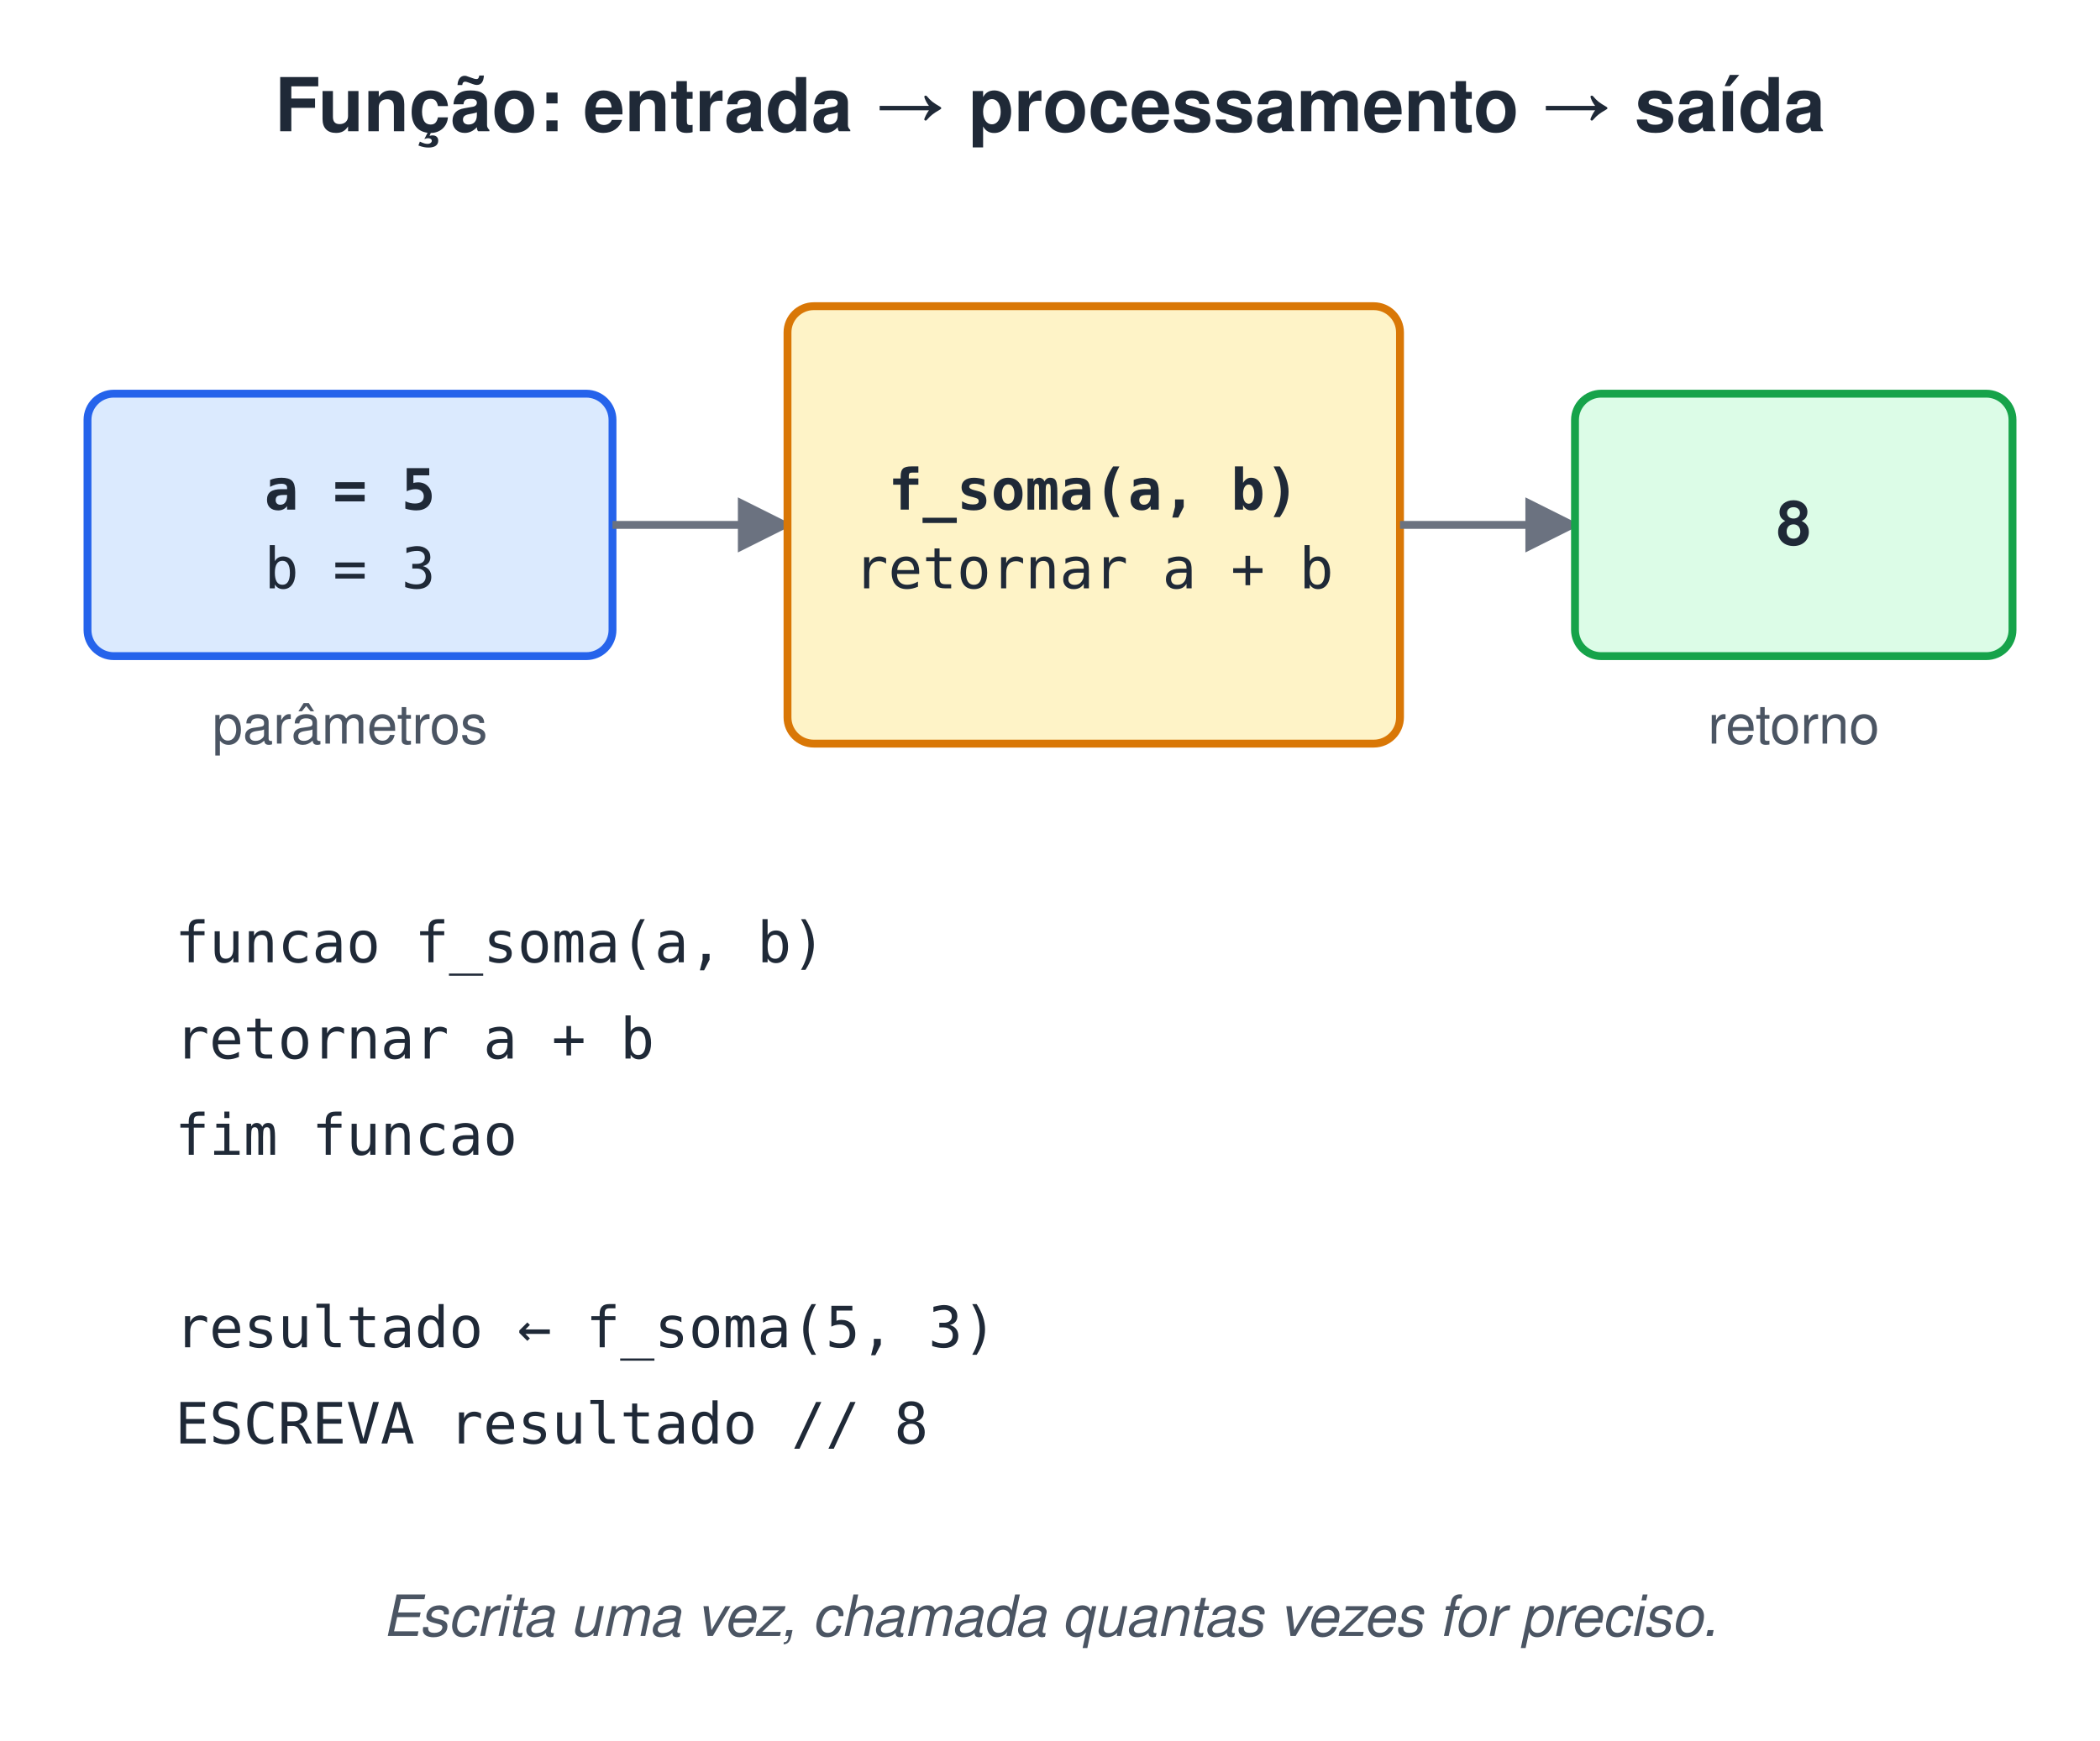
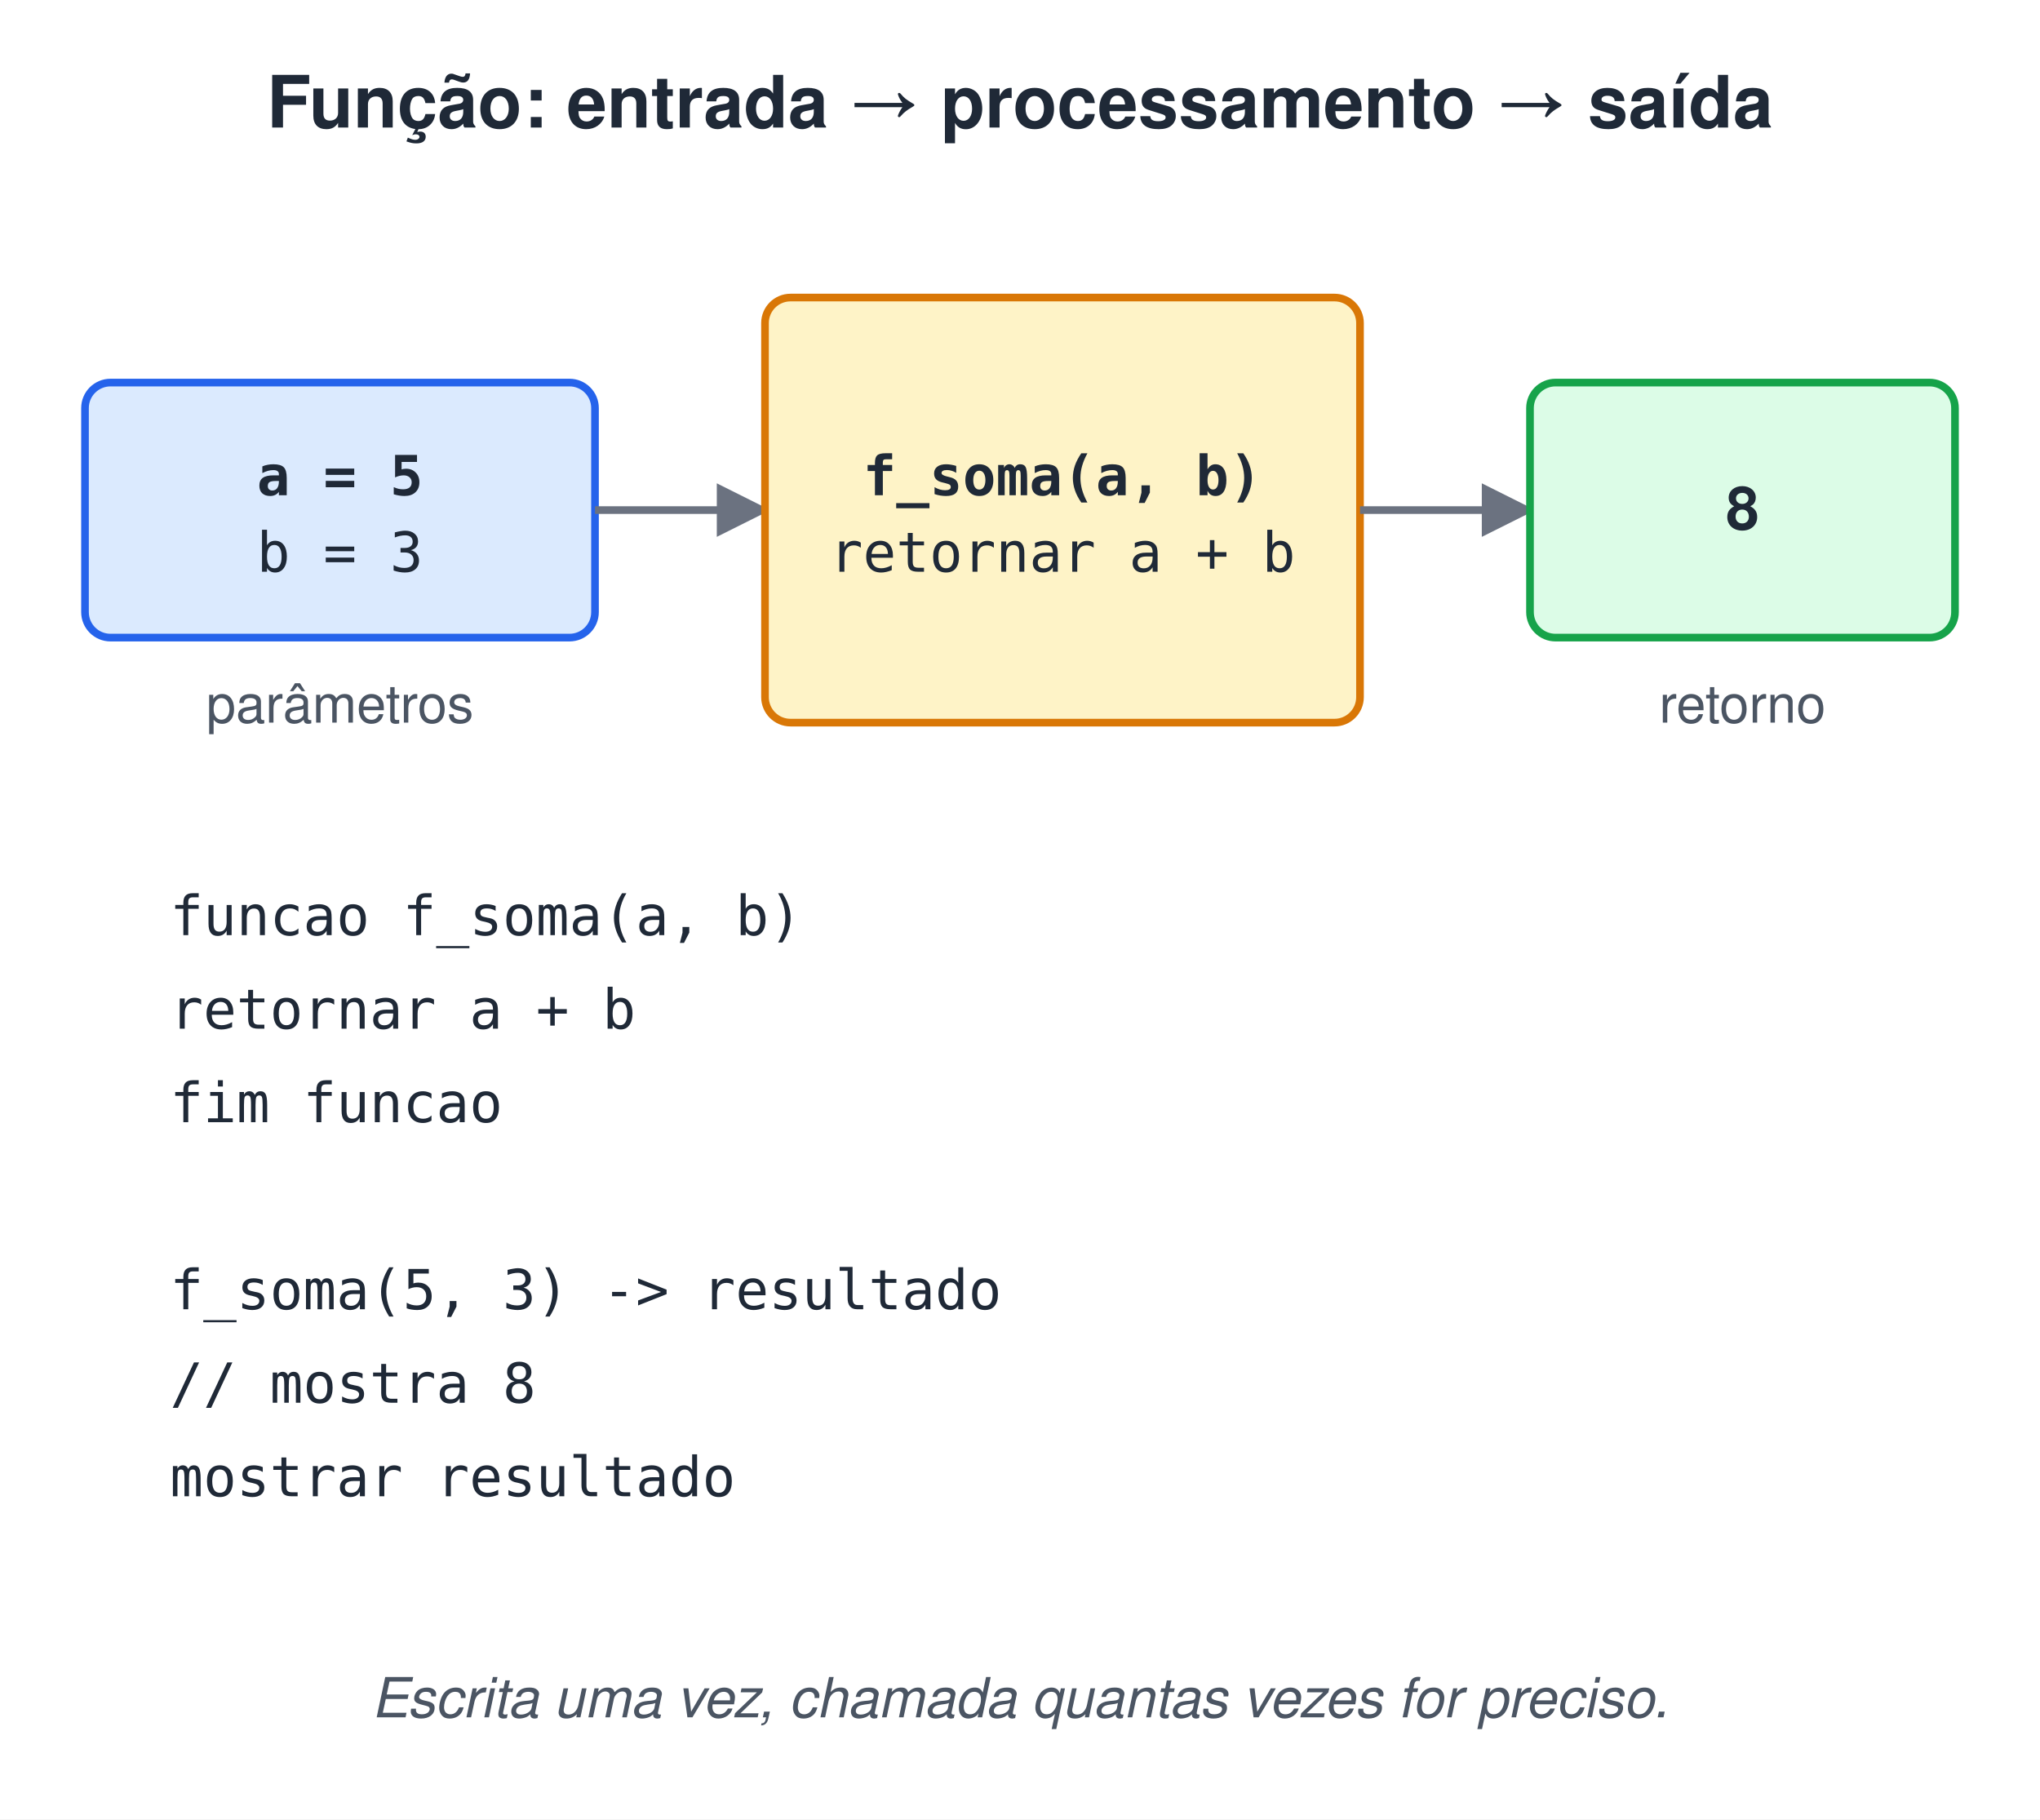
- <svg xmlns="http://www.w3.org/2000/svg" width="480" height="398" viewBox="0 0 480 398">
+ <svg xmlns="http://www.w3.org/2000/svg" width="480" height="428" viewBox="0 0 480 428">
  <style>text{white-space:pre;font-family:Helvetica,Arial,sans-serif;font-size:14px;fill:#1F2937}.t{font-size:17px;font-weight:bold}.b{font-weight:bold}.m{font-family:Menlo,Consolas,monospace;font-size:13px}.s{font-size:12.5px;fill:#4B5563}.n{font-size:13px;font-style:italic;fill:#4B5563}.c{text-anchor:middle}.r{text-anchor:end}.xB{fill:#DBEAFE;stroke:#2563EB}.xG{fill:#DCFCE7;stroke:#16A34A}.xO{fill:#FEF3C7;stroke:#D97706}.xP{fill:#EDE9FE;stroke:#7C3AED}.xR{fill:#FEE2E2;stroke:#DC2626}.xY{fill:#F3F4F6;stroke:#9CA3AF}.xW{fill:#fff;stroke:#9CA3AF}.xT{fill:#CCFBF1;stroke:#0D9488}.xK{fill:#FCE7F3;stroke:#DB2777}rect,ellipse,polygon{stroke-width:1.8}.l{stroke:#6B7280;stroke-width:1.8;fill:none}.d{stroke-dasharray:5 4}</style>
  <defs>
    <marker id="a" viewBox="0 0 10 10" refX="9" refY="5" markerWidth="7" markerHeight="7" orient="auto-start-reverse">
      <path d="M0,0L10,5L0,10z" fill="#6B7280" />
    </marker>
  </defs>
  <rect width="100%" height="100%" fill="#fff" />
  <text x="240.0" y="30" class="t c">Função: entrada → processamento → saída</text>
  <rect x="20" y="90" width="120" height="60" rx="6" class="xB" />
  <text x="80.0" y="116.5" class="m b c">a = 5</text>
  <text x="80.0" y="134.5" class="m c">b = 3</text>
  <text x="80" y="170" class="s c">parâmetros</text>
  <path d="M140,120 L180,120" class="l" marker-end="url(#a)" />
  <rect x="180" y="70" width="140" height="100" rx="6" class="xO" />
  <text x="250.0" y="116.5" class="m b c">f_soma(a, b)</text>
  <text x="250.0" y="134.5" class="m c">retornar a + b</text>
  <path d="M320,120 L360,120" class="l" marker-end="url(#a)" />
  <rect x="360" y="90" width="100" height="60" rx="6" class="xG" />
  <text x="410.0" y="124.5" class="b c">8</text>
  <text x="410" y="170" class="s c">retorno</text>
  <text x="40" y="220" class="m">funcao f_soma(a, b)</text>
  <text x="40" y="242" class="m">  retornar a + b</text>
  <text x="40" y="264" class="m">fim funcao</text>
  <text x="40" y="286" class="m" />
-   <text x="40" y="308" class="m">resultado ← f_soma(5, 3)</text>
-   <text x="40" y="330" class="m">ESCREVA resultado   // 8</text>
-   <text x="240.0" y="374" class="n c">Escrita uma vez, chamada quantas vezes for preciso.</text>
+   <text x="40" y="308" class="m">f_soma(5, 3) -&gt; resultado</text>
+   <text x="40" y="330" class="m">// mostra 8</text>
+   <text x="40" y="352" class="m">mostrar resultado</text>
+   <text x="240.0" y="404" class="n c">Escrita uma vez, chamada quantas vezes for preciso.</text>
</svg>
